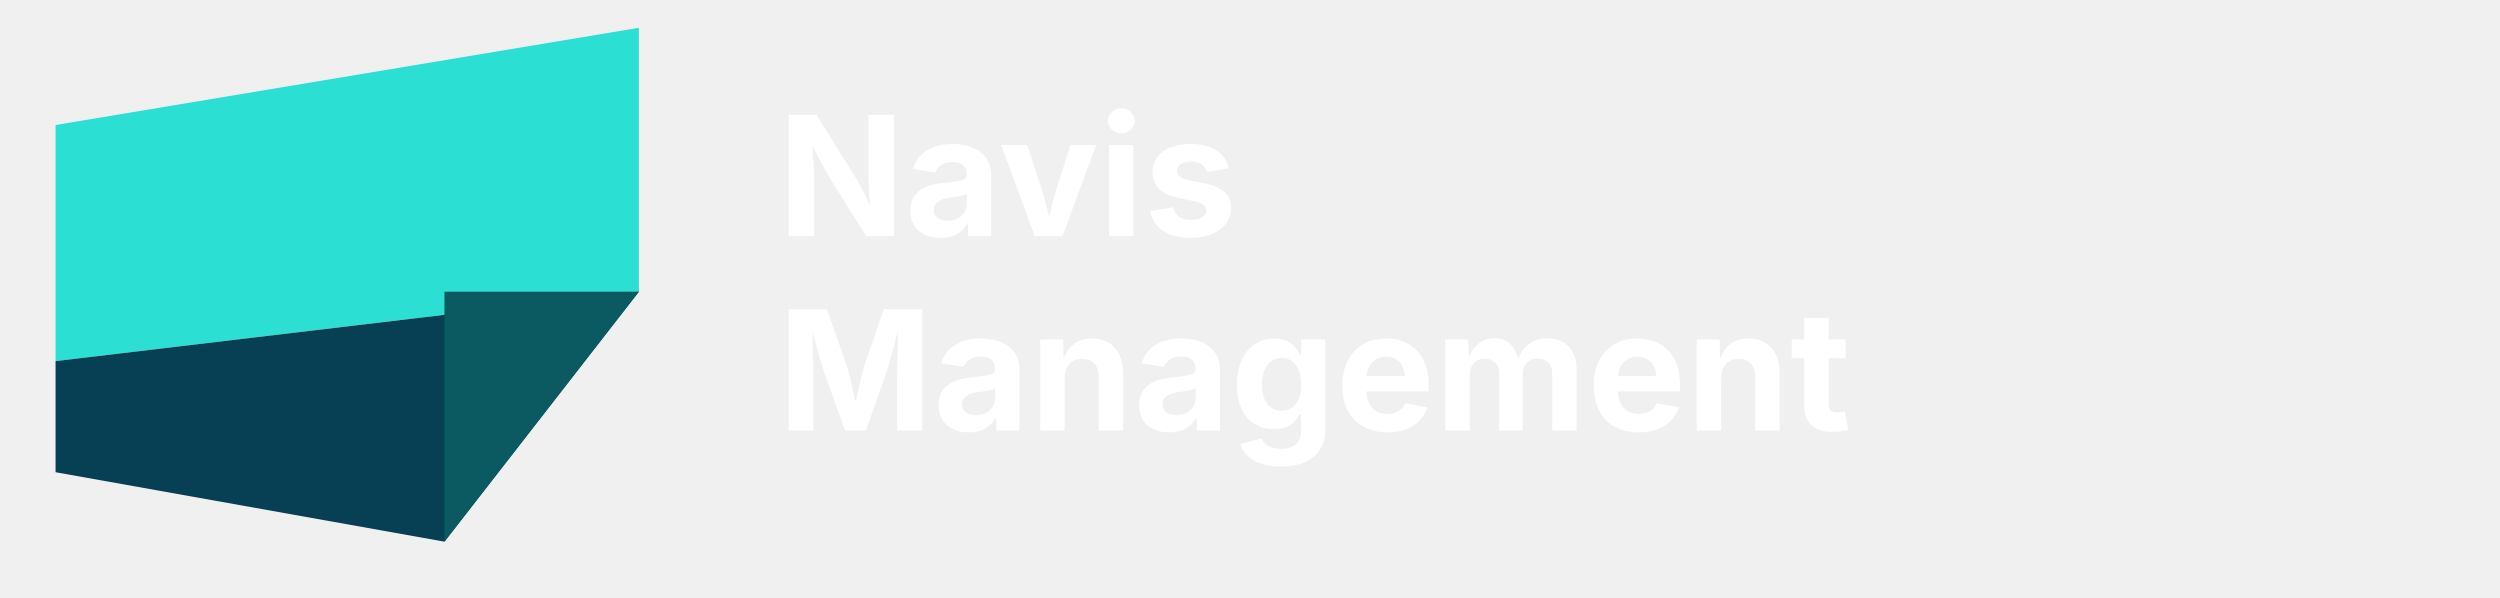
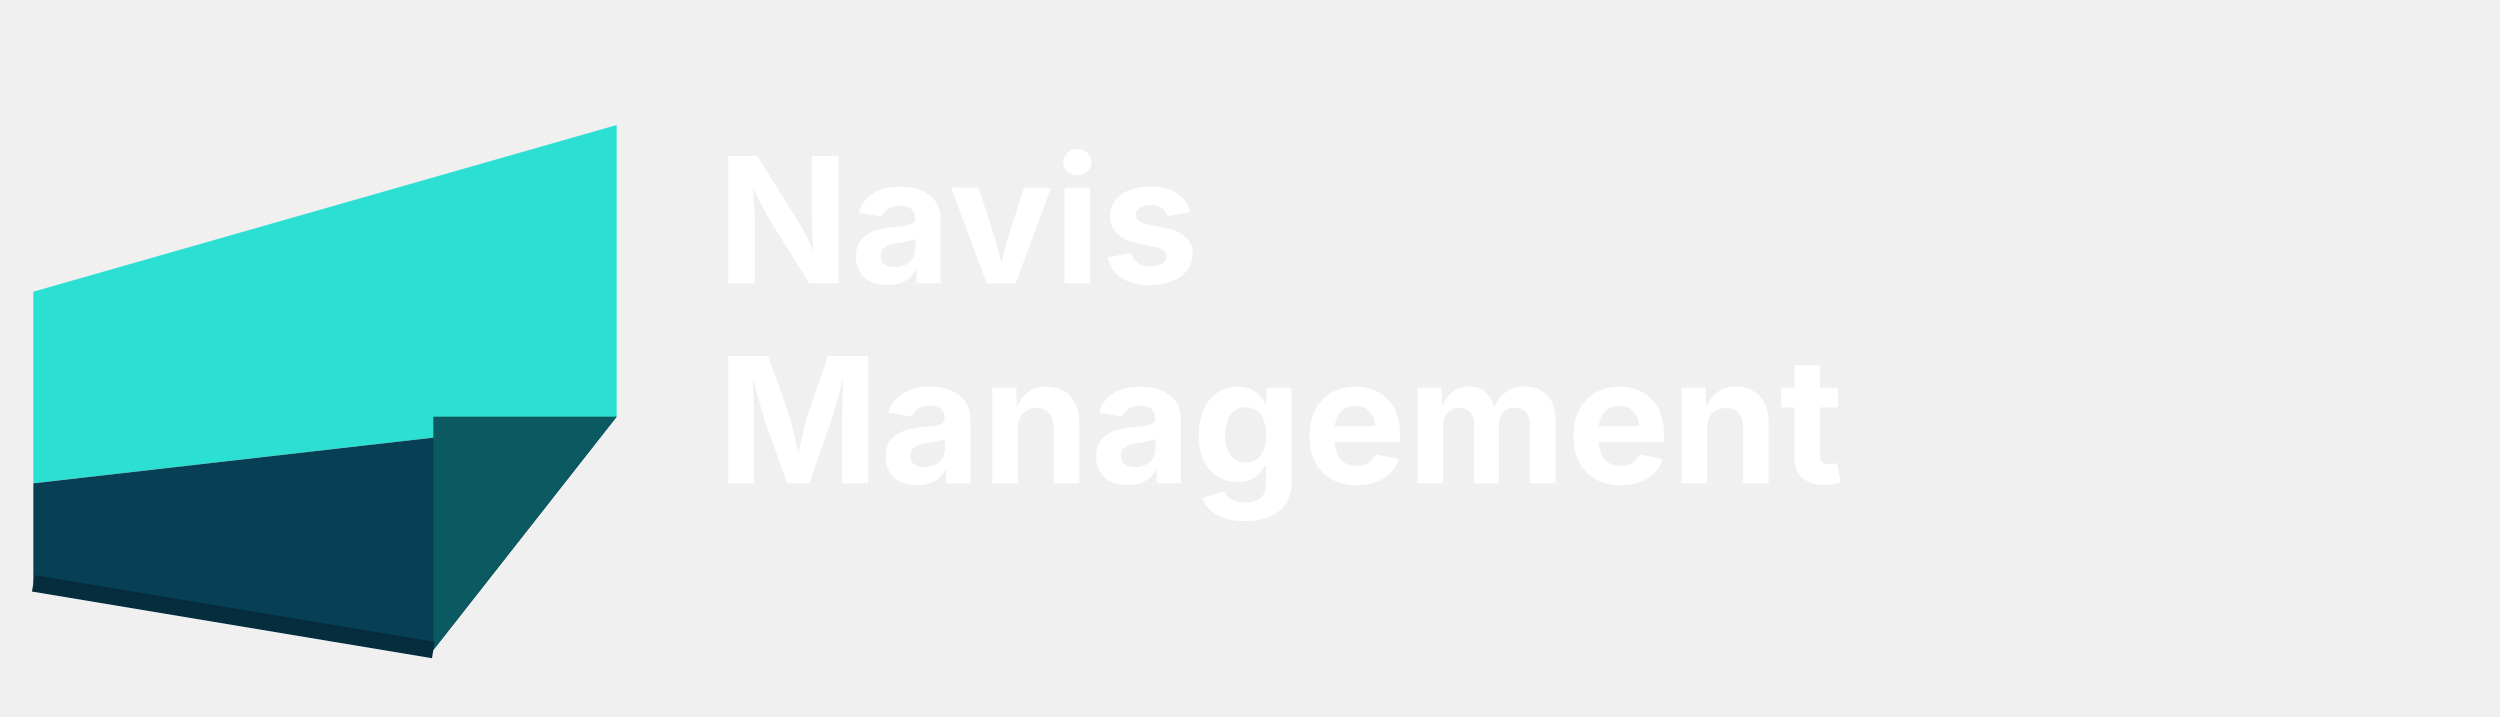
- <svg xmlns="http://www.w3.org/2000/svg" viewBox="0 0 360 86" role="img" aria-labelledby="title desc">
-   <polygon points="8,18 92,4 92,42 8,52" fill="#2be0d2" />
-   <polygon points="8,52 92,42 64,78 8,68" fill="#073f55" />
-   <polygon points="92,42 64,78 64,42" fill="#0b5961" />
-   <text x="112" y="34" fill="#ffffff" font-family="Inter,Arial,sans-serif" font-size="24" font-weight="700">Navis</text>
-   <text x="112" y="62" fill="#ffffff" font-family="Inter,Arial,sans-serif" font-size="24" font-weight="700">Management</text>
+ <svg xmlns="http://www.w3.org/2000/svg" viewBox="0 0 300 86" role="img" aria-labelledby="title desc">
+   <g transform="translate(4 8)">
+     <polygon points="0,27 70,7 70,42 0,50" fill="#2be0d2" />
+     <polygon points="0,50 70,42 48,70 0,62" fill="#073f55" />
+     <polygon points="70,42 48,70 48,42" fill="#0b5961" />
+     <line x1="0" y1="62" x2="48" y2="70" stroke="#062d3d" stroke-width="2" />
+   </g>
+   <text x="86" y="34" fill="#ffffff" font-family="Inter, Arial, sans-serif" font-size="21" font-weight="700">Navis</text>
+   <text x="86" y="58" fill="#ffffff" font-family="Inter, Arial, sans-serif" font-size="21" font-weight="700">Management</text>
</svg>
